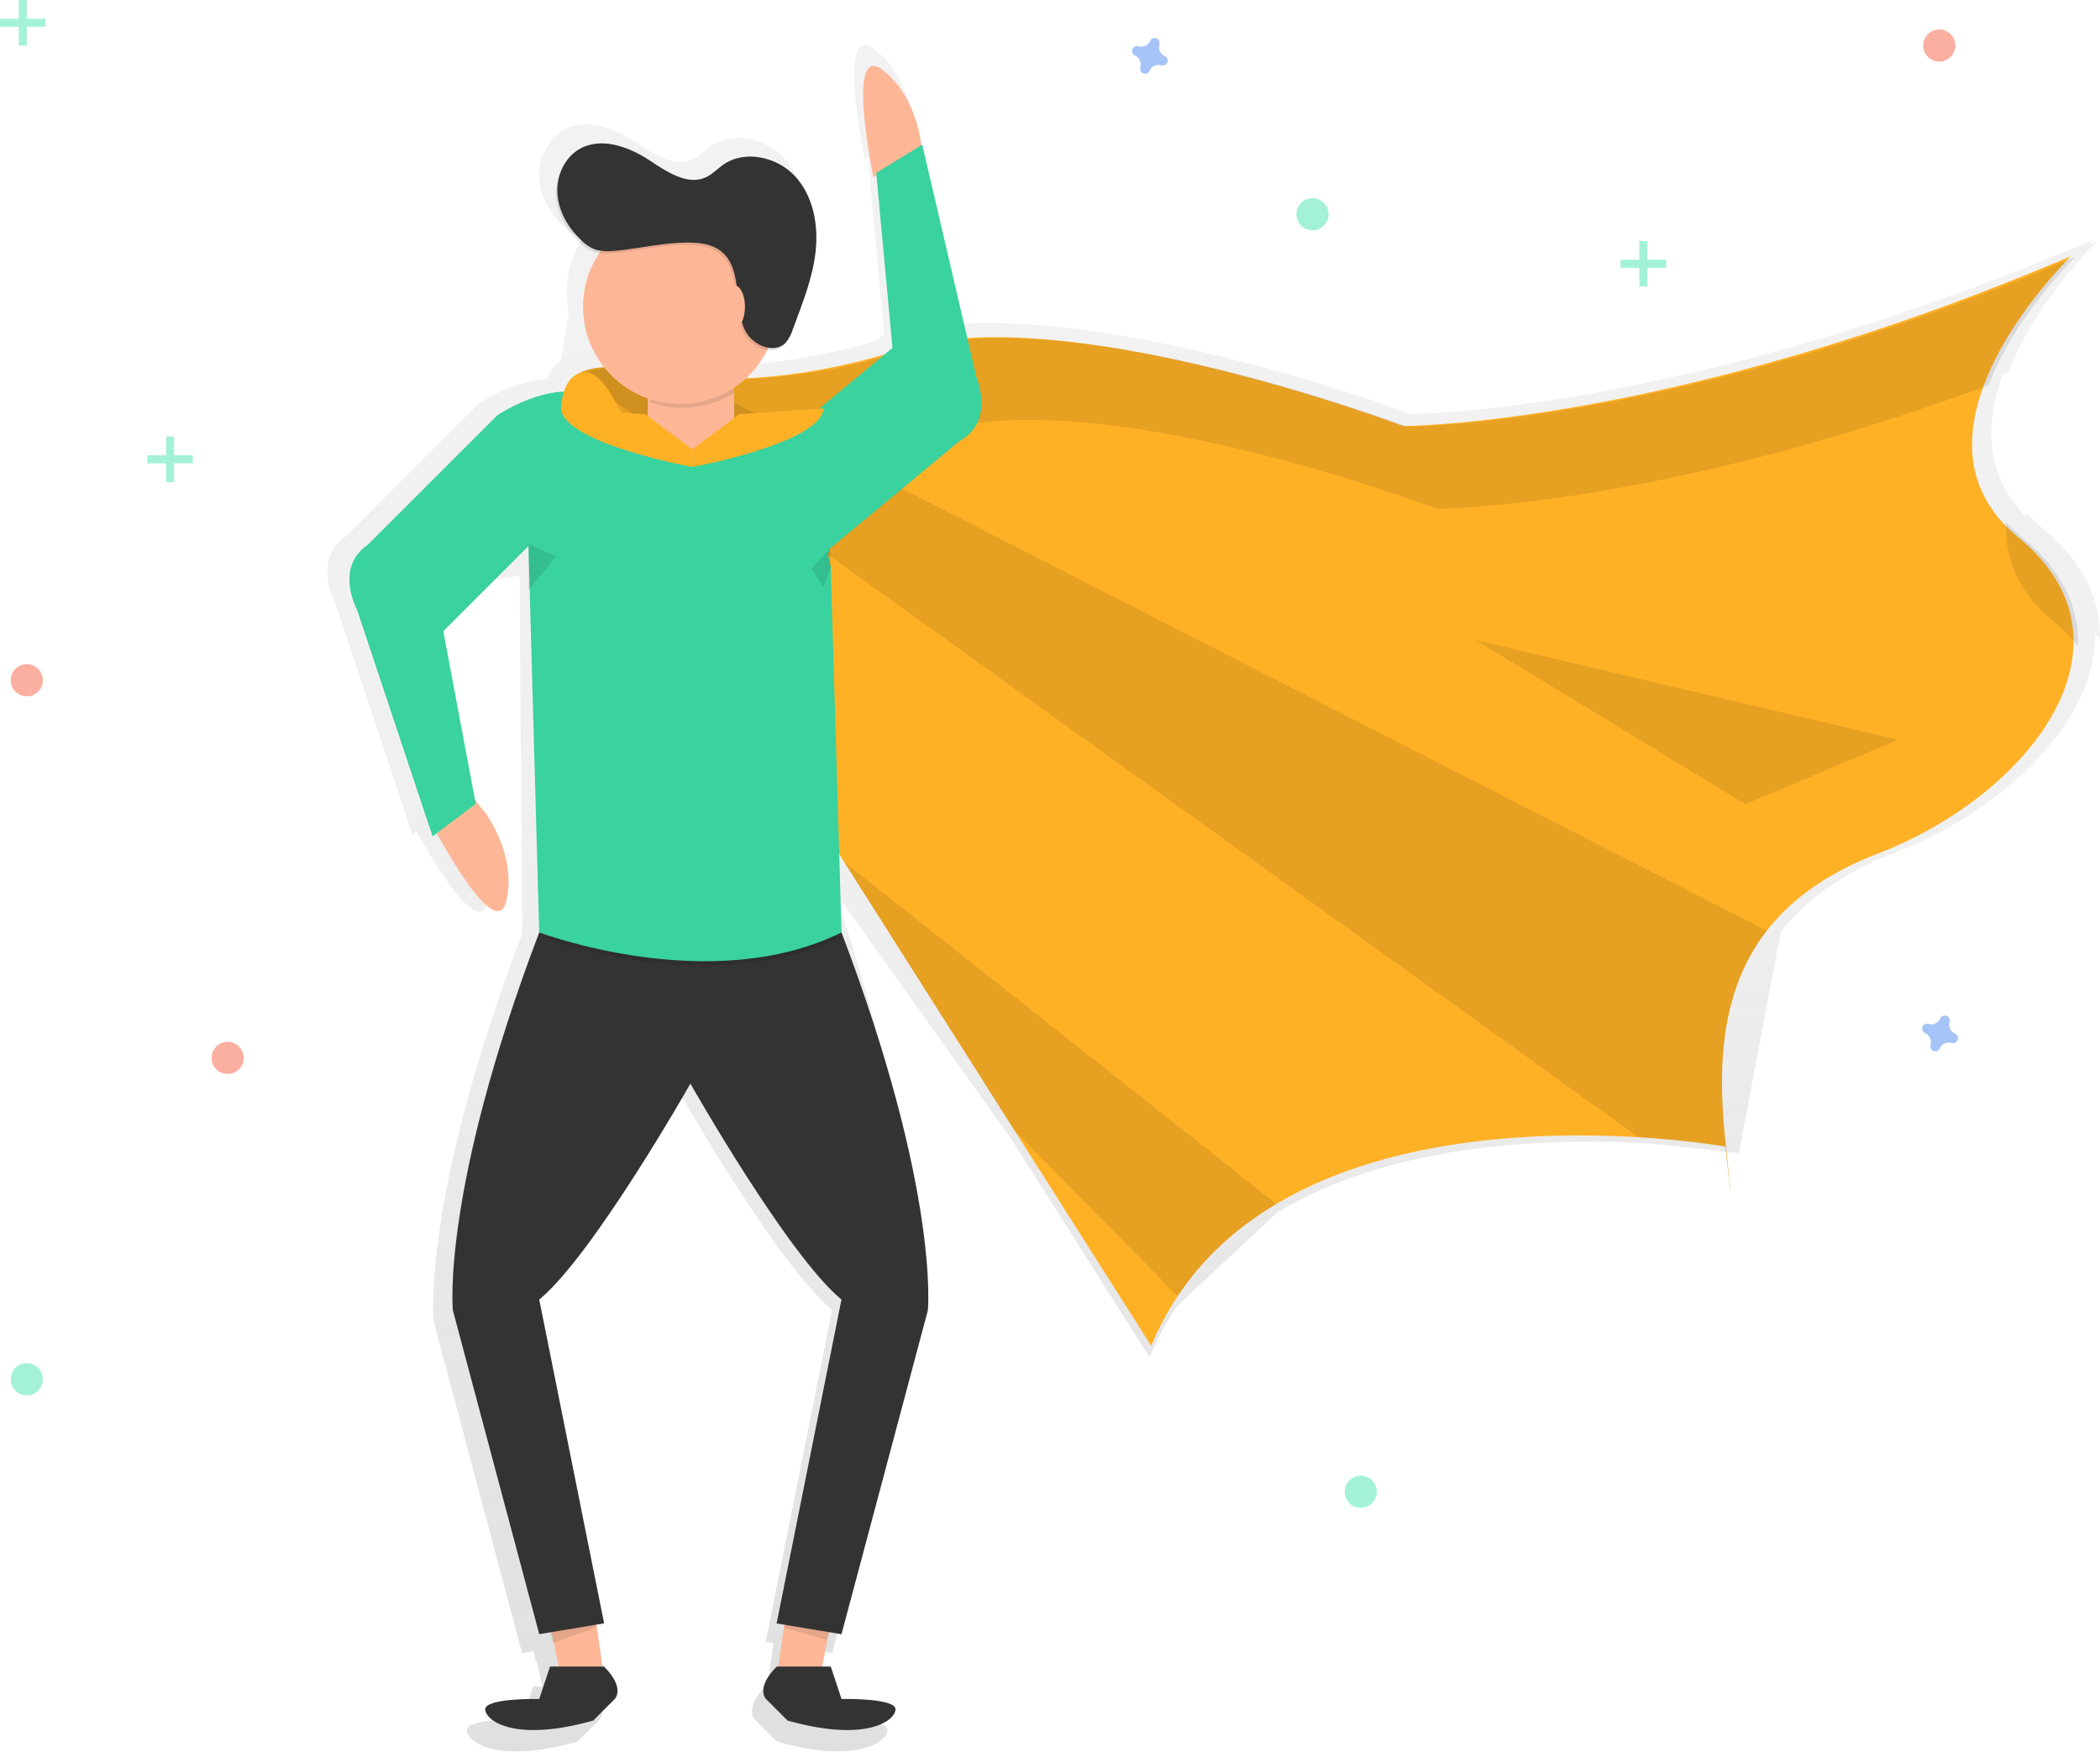
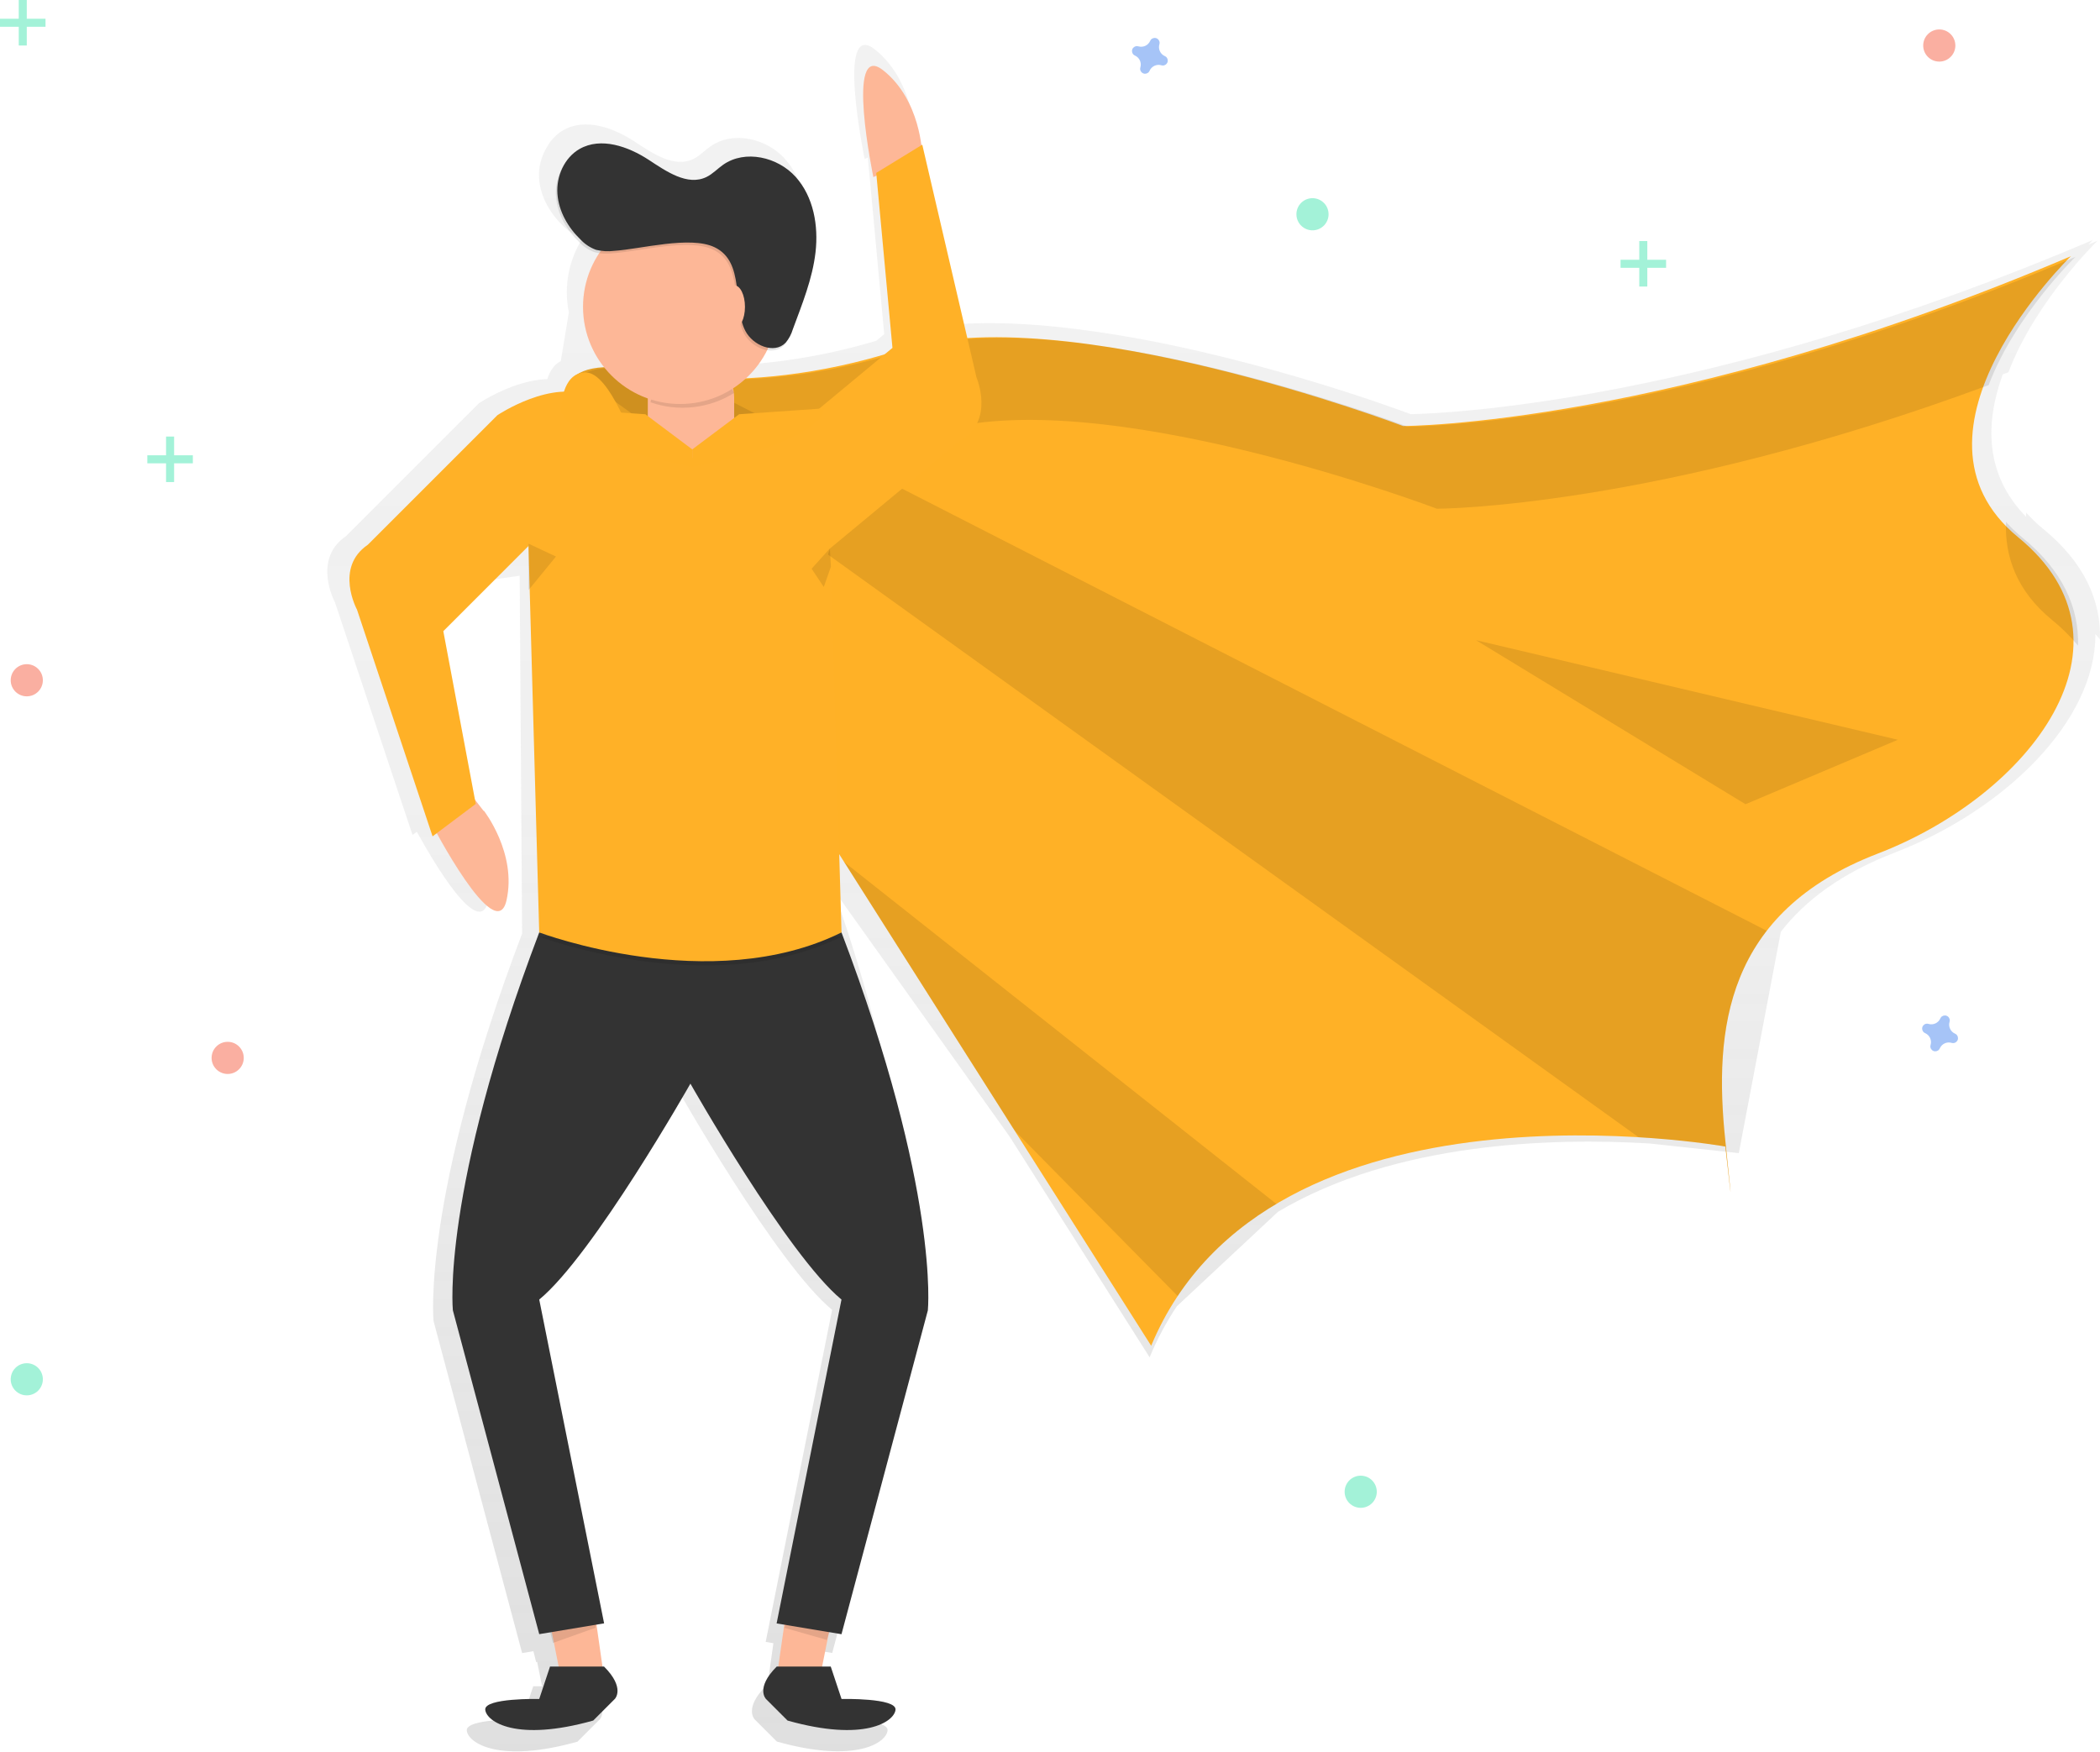
<svg xmlns="http://www.w3.org/2000/svg" data-name="Layer 1" width="906.42" height="756" viewBox="0 0 906.42 756">
  <defs>
    <linearGradient id="af67113a-287e-4ea5-97c7-bca3f36ab9af-247" x1="670.67" y1="828" x2="670.67" y2="91.4" gradientUnits="userSpaceOnUse">
      <stop offset="0" stop-color="gray" stop-opacity="0.25" />
      <stop offset="0.54" stop-color="gray" stop-opacity="0.12" />
      <stop offset="1" stop-color="gray" stop-opacity="0.1" />
    </linearGradient>
    <clipPath id="07e7d08c-c6f9-475f-8fa6-c69f2c72c8fe-246" transform="translate(-146.79 -72)">
      <path id="c8ed4358-d450-436c-89b2-67b880a93208-248" data-name="&lt;Clipping Path&gt;" d="M413.56,230.63s50.57,15.17,121.38-7.59,217.47,32.87,217.47,32.87,116.32,0,288.28-73.33c0,0-78.39,75.86-22.76,121.38s5.06,111.26-60.69,136.55-70.8,75.86-65.75,123.91,0,2.53,0,2.53-197.24-35.4-247.82,86L393.33,258.45S378.16,228.11,413.56,230.63Z" fill="#ffb126" />
    </clipPath>
  </defs>
  <path d="M1028.76,300.38a65.25,65.25,0,0,1-7.44-7.1c0,.61,0,1.22,0,1.83-18.17-18.54-17.53-41-10.09-61.49l2.46-.91c11.68-30.88,38.45-56.78,38.45-56.78l-4,1.68c1.24-1.28,1.95-2,1.95-2-166,70.81-281.5,74.94-294.38,75.18-7.94-3-73.36-26.82-136.65-35.7-19.91-2.89-39.68-4.34-57.44-3.22l-19.94-85.61-.38.23c-.93-7.34-4.38-23.32-17-33.23C507.45,80.1,520,140.65,520,140.65l1.38-.65,7.06,76.24L525,219.12a262.06,262.06,0,0,1-61.32,10.57A43.15,43.15,0,0,0,473,217.26a8.29,8.29,0,0,0,7.51-2.23,10.19,10.19,0,0,0,1.65-2.31,22,22,0,0,0,2.2-4.73c4.14-11.12,8.66-22.27,10-34.05s-.86-24.56-8.79-33.39-22.39-12.19-32.1-5.37c-2.51,1.76-4.64,4.1-7.4,5.44-8.41,4.07-17.74-2.53-25.57-7.63-9.1-5.93-21.12-10.18-30.55-4.8a18.7,18.7,0,0,0-7,7.18,22.84,22.84,0,0,0-3.47,13.75c.54,7.77,4.73,15,10.34,20.36a17.65,17.65,0,0,0,6.77,4.42,12.56,12.56,0,0,0,2,.44,43.11,43.11,0,0,0-6.26,32.46l-3.49,21.12c-3.1,1.45-4.83,4.62-5.8,7.72-14.59.43-29.52,10.43-29.52,10.43l-57.34,57.34c-14.87,10.09-4.78,28.67-4.78,28.67l33.45,100.35,1.85-1.38c6.86,12.5,27,47,30.87,29.8,4.73-20.84-10-39.76-10-39.76l-.18,0-3.81-4.9-14-74.6L347.29,324l23.8-3.47L372.15,475c-43.54,114.69-38.23,167.25-38.23,167.25l38.23,143.36,4.88-.81,1.18,4.72.43-.15,2.12,10.58h-3.82l-4.78,14.34s-24.42-.53-23.89,4.78,13.81,14.34,47.79,4.78l9.56-9.56s4.78-4.78-4.78-14.34h-.68l-2.65-18.56,3.33-.56L372.15,637.44c23.89-19.65,66.9-95.57,66.9-95.57s43,75.93,66.9,95.57L477.28,780.79l3.33.56L478,799.91h-.68c-9.56,9.56-4.78,14.34-4.78,14.34l9.56,9.56c34,9.56,47.26.53,47.79-4.78S506,814.25,506,814.25l-4.78-14.34h-3.82l2.75-13.76.49-1.47,5.36.89,38.23-143.36s-.71-82.83-37.83-186.37l76.26,106.94L643,657.92a129.34,129.34,0,0,1,11.73-22l43.66-40.79c50.75-30.19,118.5-32,160.34-29.51l38.58,4.17,18.14-95.56c10.57-13.61,26.26-25.35,49.07-34.13,47.32-18.2,87-56.84,86.68-94.41.69.77,1.36,1.54,2,2.32C1053.69,331.39,1046.48,314.89,1028.76,300.38ZM505,442.13l-.05-1.76,2.2,3.46Z" transform="translate(-146.79 -72)" fill="url(#af67113a-287e-4ea5-97c7-bca3f36ab9af-247)" />
  <path d="M355.67,422l-.18,0L347,411.05l-13.74,13.74,1.52,2.28-1.73.42s27.73,53.56,32.35,33.23S355.67,422,355.67,422Z" transform="translate(-146.79 -72)" fill="#fdb797" />
  <path id="83eae6ee-46c5-4585-a2a2-a187faac01c1-249" data-name="&lt;Clipping Path&gt;" d="M413.56,230.63s50.57,15.17,121.38-7.59,217.47,32.87,217.47,32.87,116.32,0,288.28-73.33c0,0-78.39,75.86-22.76,121.38s5.06,111.26-60.69,136.55-70.8,75.86-65.75,123.91,0,2.53,0,2.53-197.24-35.4-247.82,86L393.33,258.45S378.16,228.11,413.56,230.63Z" transform="translate(-146.79 -72)" fill="#ffb126" />
  <g clip-path="url(#07e7d08c-c6f9-475f-8fa6-c69f2c72c8fe-246)">
    <polygon points="141.46 84.18 771.11 536.82 809.04 425.56 141.46 84.18" opacity="0.1" />
    <polygon points="179.39 225.79 528.35 579.81 578.93 541.88 179.39 225.79" opacity="0.1" />
  </g>
  <g opacity="0.1">
    <path d="M428.17,266.32s50.57,15.17,121.38-7.59S767,291.61,767,291.61s94.1,0,238.14-53.36c11.39-30.12,37.49-55.38,37.49-55.38-172,73.33-288.28,73.33-288.28,73.33s-146.67-55.63-217.47-32.87-121.38,7.59-121.38,7.59c-35.4-2.53-20.23,27.82-20.23,27.82l10.41,16.41C407.85,269.62,413.9,265.3,428.17,266.32Z" transform="translate(-146.79 -72)" />
    <path d="M1019.9,304.25a63.64,63.64,0,0,1-7.26-6.93c-.58,14.93,4.57,29.78,19.9,42.33a78.94,78.94,0,0,1,11.18,11.06C1044.21,334.49,1037.18,318.39,1019.9,304.25Z" transform="translate(-146.79 -72)" />
  </g>
  <polygon points="358.58 700.77 353.92 724.08 335.27 724.08 339.94 691.45 358.58 700.77" fill="#fdb797" />
  <polygon points="358.2 703.99 356.89 707.93 338.5 702.68 339.81 700.05 358.2 703.99" opacity="0.1" />
  <polygon points="237.41 700.77 242.07 724.08 260.71 724.08 256.05 691.45 237.41 700.77" fill="#fdb797" />
  <polygon points="237.34 703.99 238.65 709.24 257.05 702.68 257.05 700.05 237.34 703.99" opacity="0.1" />
  <path d="M544.82,138.49s-.52-23.36-16.93-36.22-4.13,46.19-4.13,46.19Z" transform="translate(-146.79 -72)" fill="#fdb797" />
  <path d="M407.5,791.42H384.2l-4.66,14s-23.82-.52-23.3,4.66,13.46,14,46.6,4.66l9.32-9.32S416.82,800.74,407.5,791.42Z" transform="translate(-146.79 -72)" fill="#333" />
  <path d="M482.06,791.42h23.3l4.66,14s23.82-.52,23.3,4.66-13.46,14-46.6,4.66l-9.32-9.32S472.74,800.74,482.06,791.42Z" transform="translate(-146.79 -72)" fill="#333" />
  <path d="M510,474.51H379.54c-42.46,111.85-37.28,163.12-37.28,163.12l37.28,139.81,28-4.66L379.54,633c23.3-19.16,65.25-93.21,65.25-93.21S486.72,613.8,510,633l-28,139.81,28,4.66,37.28-139.81S552.49,586.36,510,474.51Z" transform="translate(-146.79 -72)" fill="#333" />
  <path d="M379.54,476.32s74,28,130.49,0H379.54Z" transform="translate(-146.79 -72)" opacity="0.1" />
-   <path d="M375.42,307.19l-37.28,37.28,14,74.57-18.64,14-32.62-97.87s-9.84-18.12,4.66-28l55.93-55.93s24-16.08,40.5-7.84-26.87,63.2-26.87,63.2" transform="translate(-146.79 -72)" fill="#3ad29f" />
-   <path d="M374.87,306.73l4.66,167.78s74,28,130.49,0l-4.66-157.94-1.19-5.22.86-2.57,56-46.44c15.35-8.45,7.24-27.41,7.24-27.41l-23.4-100.47L525,146.64l7,75.54-39.88,33.08-1-.05,0,.25-102.23-4.65" transform="translate(-146.79 -72)" fill="#3ad29f" />
+   <path d="M375.42,307.19l-37.28,37.28,14,74.57-18.64,14-32.62-97.87s-9.84-18.12,4.66-28l55.93-55.93s24-16.08,40.5-7.84-26.87,63.2-26.87,63.2" transform="translate(-146.79 -72)" fill="#FFB127" />
+   <path d="M374.87,306.73l4.66,167.78s74,28,130.49,0l-4.66-157.94-1.19-5.22.86-2.57,56-46.44c15.35-8.45,7.24-27.41,7.24-27.41l-23.4-100.47L525,146.64l7,75.54-39.88,33.08-1-.05,0,.25-102.23-4.65" transform="translate(-146.79 -72)" fill="#FFB127" />
  <rect x="279.61" y="155.76" width="37.28" height="41.94" rx="15.83" ry="15.83" fill="#fdb797" />
  <path d="M427.59,245.67a41.93,41.93,0,0,0,36-4,18.71,18.71,0,0,0-17.52-12.29h0A18.7,18.7,0,0,0,427.59,245.67Z" transform="translate(-146.79 -72)" opacity="0.1" />
  <circle cx="293.59" cy="132.46" r="41.94" fill="#fdb797" />
  <path d="M411.25,181.33a21.6,21.6,0,0,1-7.8-.44,17.22,17.22,0,0,1-6.6-4.32c-5.48-5.26-9.56-12.28-10.09-19.86s3-15.61,9.57-19.37c9.2-5.24,20.93-1.1,29.8,4.68,7.63,5,16.74,11.41,24.94,7.44,2.69-1.3,4.77-3.59,7.22-5.3,9.47-6.65,23.57-3.37,31.3,5.24s9.9,21.07,8.57,32.57-5.73,22.37-9.77,33.21a16.11,16.11,0,0,1-3.13,5.83c-4.92,5.05-14.13,1.13-17.37-5.13-5.63-10.89,0-29.77-13.3-36.12C444,174.72,422.62,180.59,411.25,181.33Z" transform="translate(-146.79 -72)" opacity="0.1" />
  <path d="M411.88,180.29a21.6,21.6,0,0,1-7.8-.44,17.22,17.22,0,0,1-6.6-4.32c-5.48-5.26-9.56-12.28-10.09-19.86s3-15.61,9.57-19.37c9.2-5.24,20.93-1.1,29.8,4.68,7.63,5,16.74,11.41,24.94,7.44,2.69-1.3,4.77-3.59,7.22-5.3,9.47-6.65,23.57-3.37,31.3,5.24s9.9,21.07,8.57,32.57S493,203.3,489,214.14a16.11,16.11,0,0,1-3.13,5.83c-4.92,5.05-14.13,1.13-17.37-5.13-5.63-10.89,0-29.77-13.3-36.12C444.66,173.68,423.24,179.56,411.88,180.29Z" transform="translate(-146.79 -72)" fill="#333" />
  <ellipse cx="316.89" cy="132.46" rx="4.66" ry="9.32" fill="#fdb797" />
  <polygon points="228.14 234.71 239.97 240.25 228.14 254.71 228.14 234.71" opacity="0.1" />
  <polygon points="358.2 236.75 350.32 245.51 355.57 253.39 358.64 244.63 358.2 236.75" opacity="0.1" />
  <path d="M445.59,266v7.59s-55.35-10.11-56.76-25.29l36.53,2.53Z" transform="translate(-146.79 -72)" fill="#ffb126" />
  <path d="M445.59,266v7.59s55.35-10.11,56.76-25.29l-36.53,2.53Z" transform="translate(-146.79 -72)" fill="#ffb126" />
  <polygon points="637.09 276.36 819.16 319.35 753.41 347.17 637.09 276.36" opacity="0.1" />
  <path d="M389,248.67s0-15.89,10.6-15.89,21.19,31.79,21.19,31.79Z" transform="translate(-146.79 -72)" fill="#ffb126" />
  <circle cx="11.56" cy="293.66" r="6.94" fill="#f55f44" opacity="0.5" />
  <circle cx="98.27" cy="456.68" r="6.94" fill="#f55f44" opacity="0.5" />
  <circle cx="837.05" cy="19.65" r="6.94" fill="#f55f44" opacity="0.5" />
  <path d="M649.59,96.23a4.25,4.25,0,0,1-2.37-5.13,2,2,0,0,0,.09-.47h0a2.13,2.13,0,0,0-3.83-1.41h0a2,2,0,0,0-.24.42A4.25,4.25,0,0,1,638.12,92a2,2,0,0,0-.47-.09h0a2.13,2.13,0,0,0-1.41,3.83h0a2,2,0,0,0,.42.24A4.25,4.25,0,0,1,639,101.1a2,2,0,0,0-.09.47h0a2.13,2.13,0,0,0,3.83,1.41h0a2,2,0,0,0,.24-.42,4.25,4.25,0,0,1,5.13-2.37,2,2,0,0,0,.47.09h0A2.13,2.13,0,0,0,650,96.46h0A2,2,0,0,0,649.59,96.23Z" transform="translate(-146.79 -72)" fill="#4d8af0" opacity="0.5" />
  <path d="M990.65,518.22a4.25,4.25,0,0,1-2.37-5.13,2,2,0,0,0,.09-.47h0a2.13,2.13,0,0,0-3.83-1.41h0a2,2,0,0,0-.24.42,4.25,4.25,0,0,1-5.13,2.37,2,2,0,0,0-.47-.09h0a2.13,2.13,0,0,0-1.41,3.83h0a2,2,0,0,0,.42.24,4.25,4.25,0,0,1,2.37,5.13,2,2,0,0,0-.09.47h0a2.13,2.13,0,0,0,3.83,1.41h0a2,2,0,0,0,.24-.42,4.25,4.25,0,0,1,5.13-2.37,2,2,0,0,0,.47.09h0a2.13,2.13,0,0,0,1.41-3.83h0A2,2,0,0,0,990.65,518.22Z" transform="translate(-146.79 -72)" fill="#4d8af0" opacity="0.5" />
  <circle cx="587.32" cy="643.97" r="6.94" fill="#47e6b1" opacity="0.5" />
  <circle cx="11.56" cy="595.42" r="6.94" fill="#47e6b1" opacity="0.5" />
  <circle cx="566.51" cy="92.49" r="6.94" fill="#47e6b1" opacity="0.5" />
  <g opacity="0.5">
    <rect x="8.09" width="3.47" height="19.65" fill="#47e6b1" />
    <rect x="154.88" y="72" width="3.47" height="19.65" transform="translate(91.65 -146.79) rotate(90)" fill="#47e6b1" />
  </g>
  <g opacity="0.5">
    <rect x="71.68" y="188.45" width="3.47" height="19.65" fill="#47e6b1" />
    <rect x="218.47" y="260.45" width="3.47" height="19.65" transform="translate(343.69 -21.93) rotate(90)" fill="#47e6b1" />
  </g>
  <g opacity="0.5">
    <rect x="707.56" y="104.05" width="3.47" height="19.65" fill="#47e6b1" />
    <rect x="854.35" y="176.05" width="3.47" height="19.65" transform="translate(895.18 -742.21) rotate(90)" fill="#47e6b1" />
  </g>
</svg>
